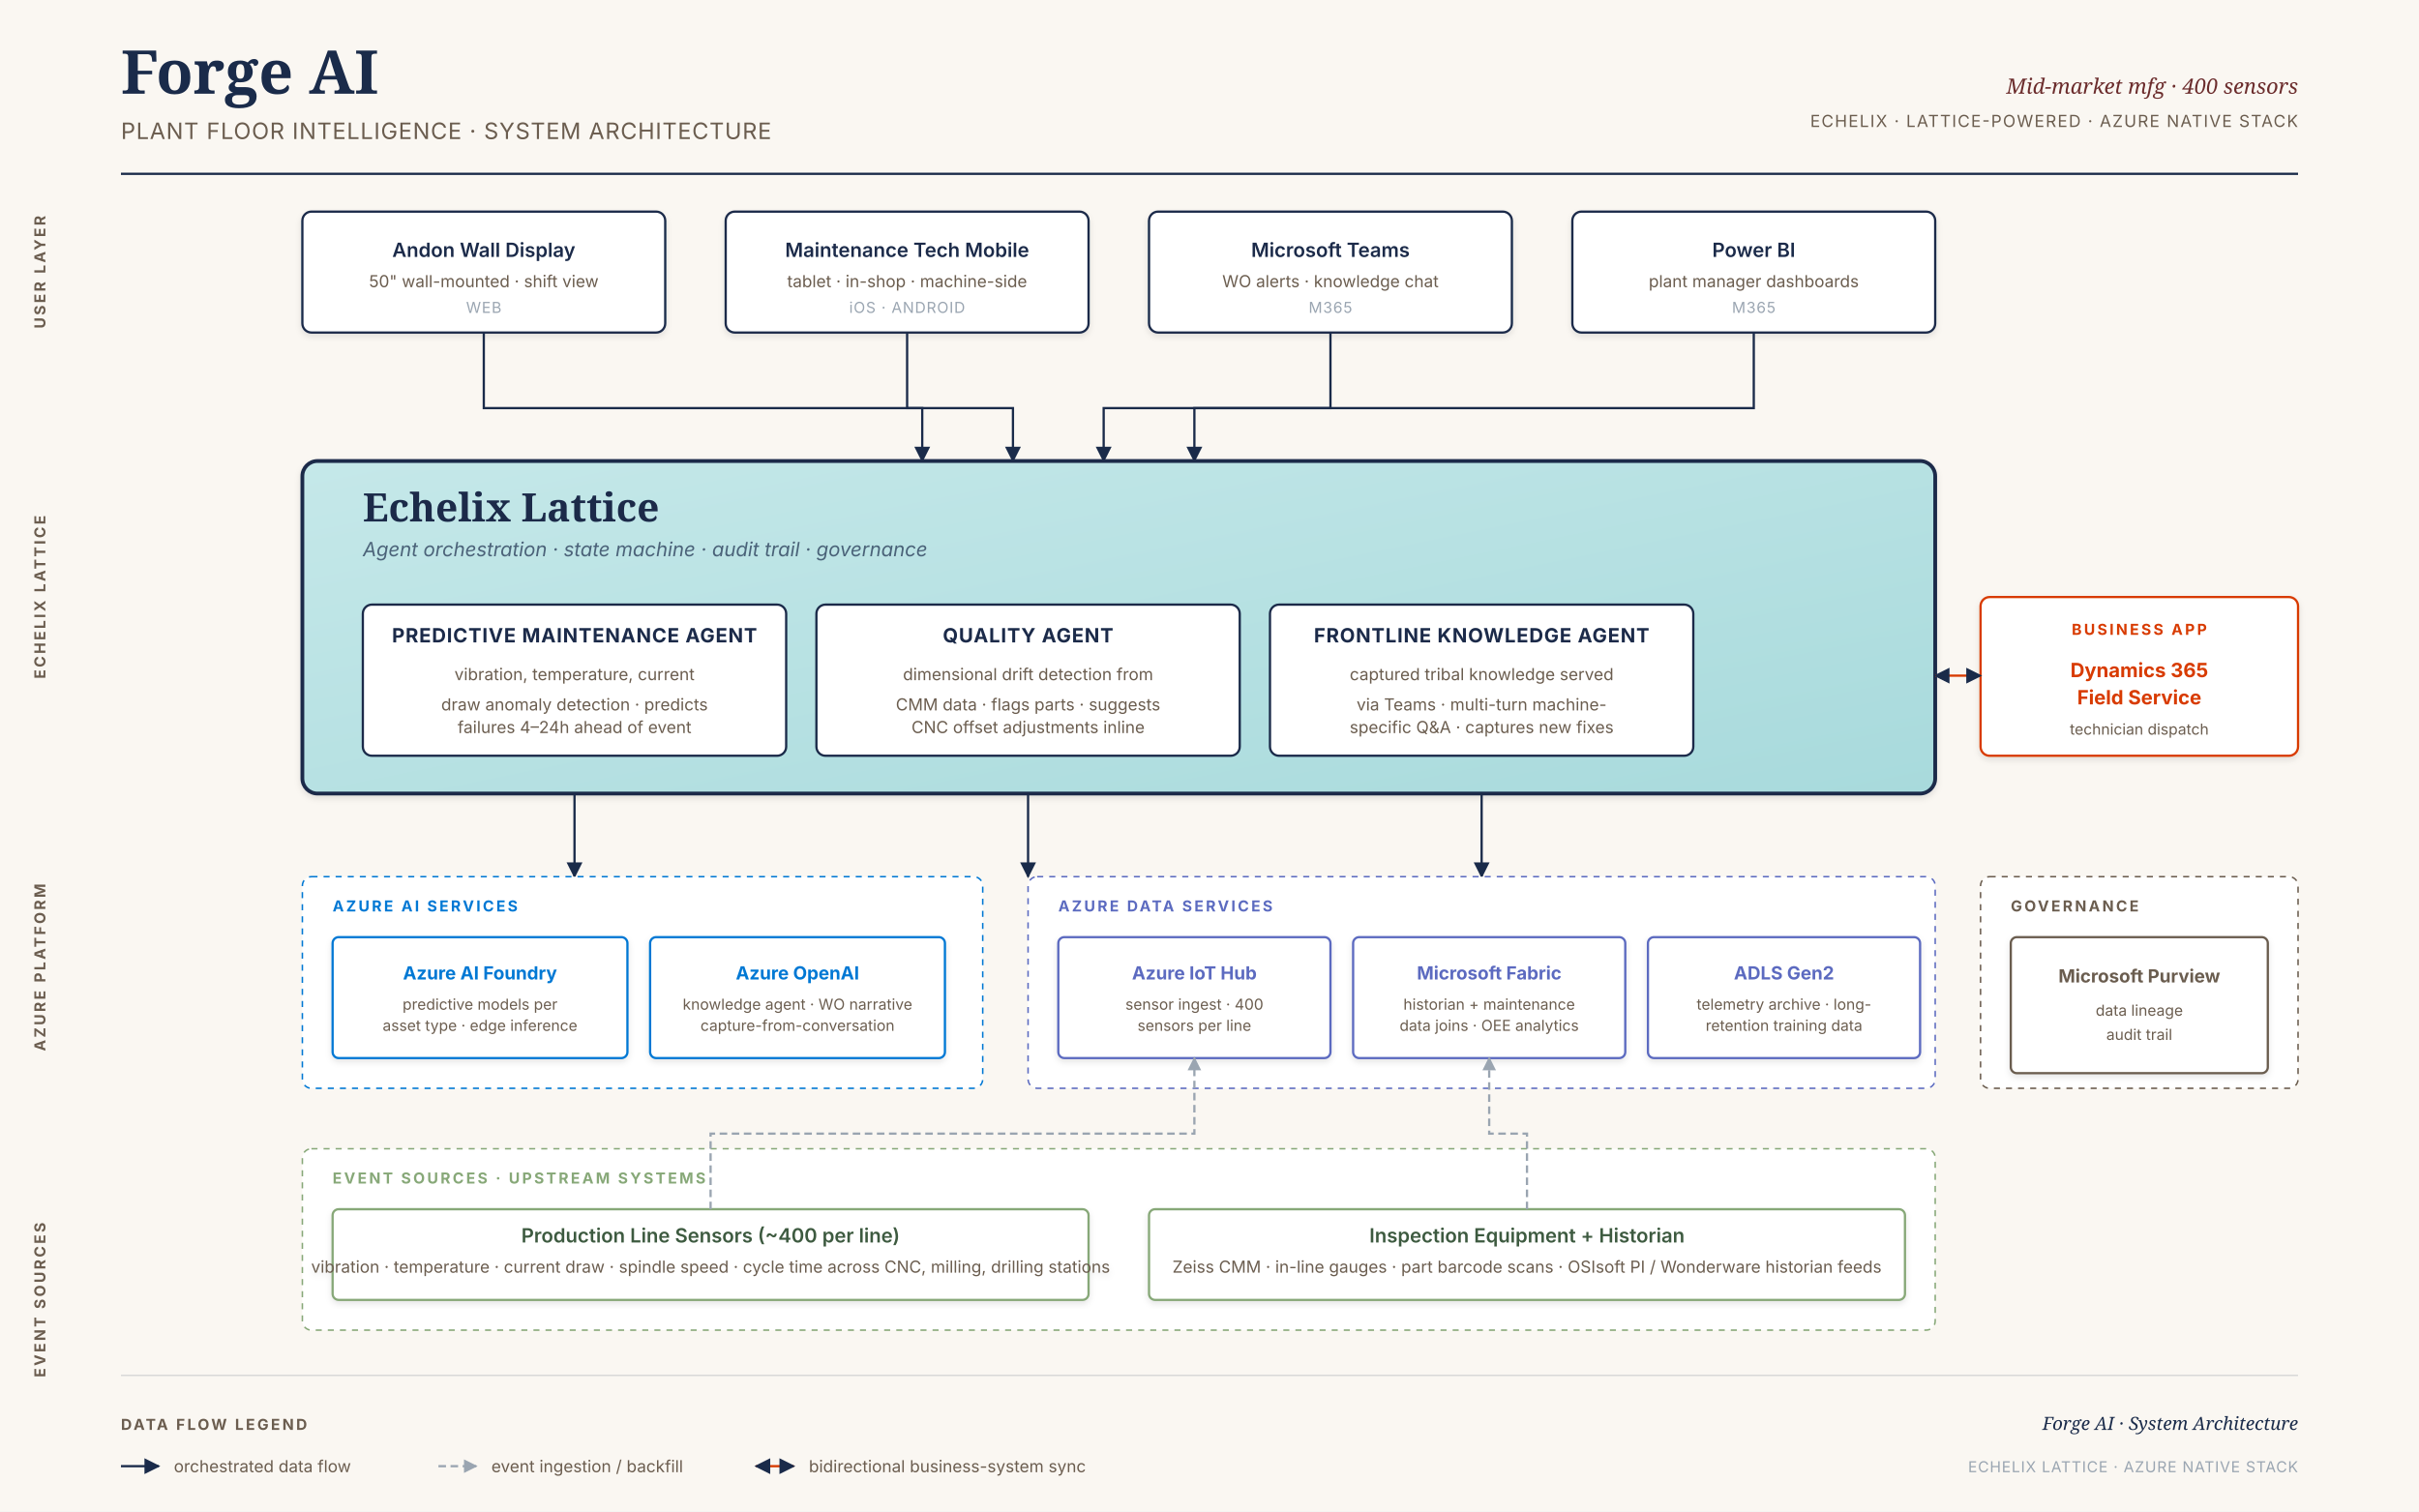
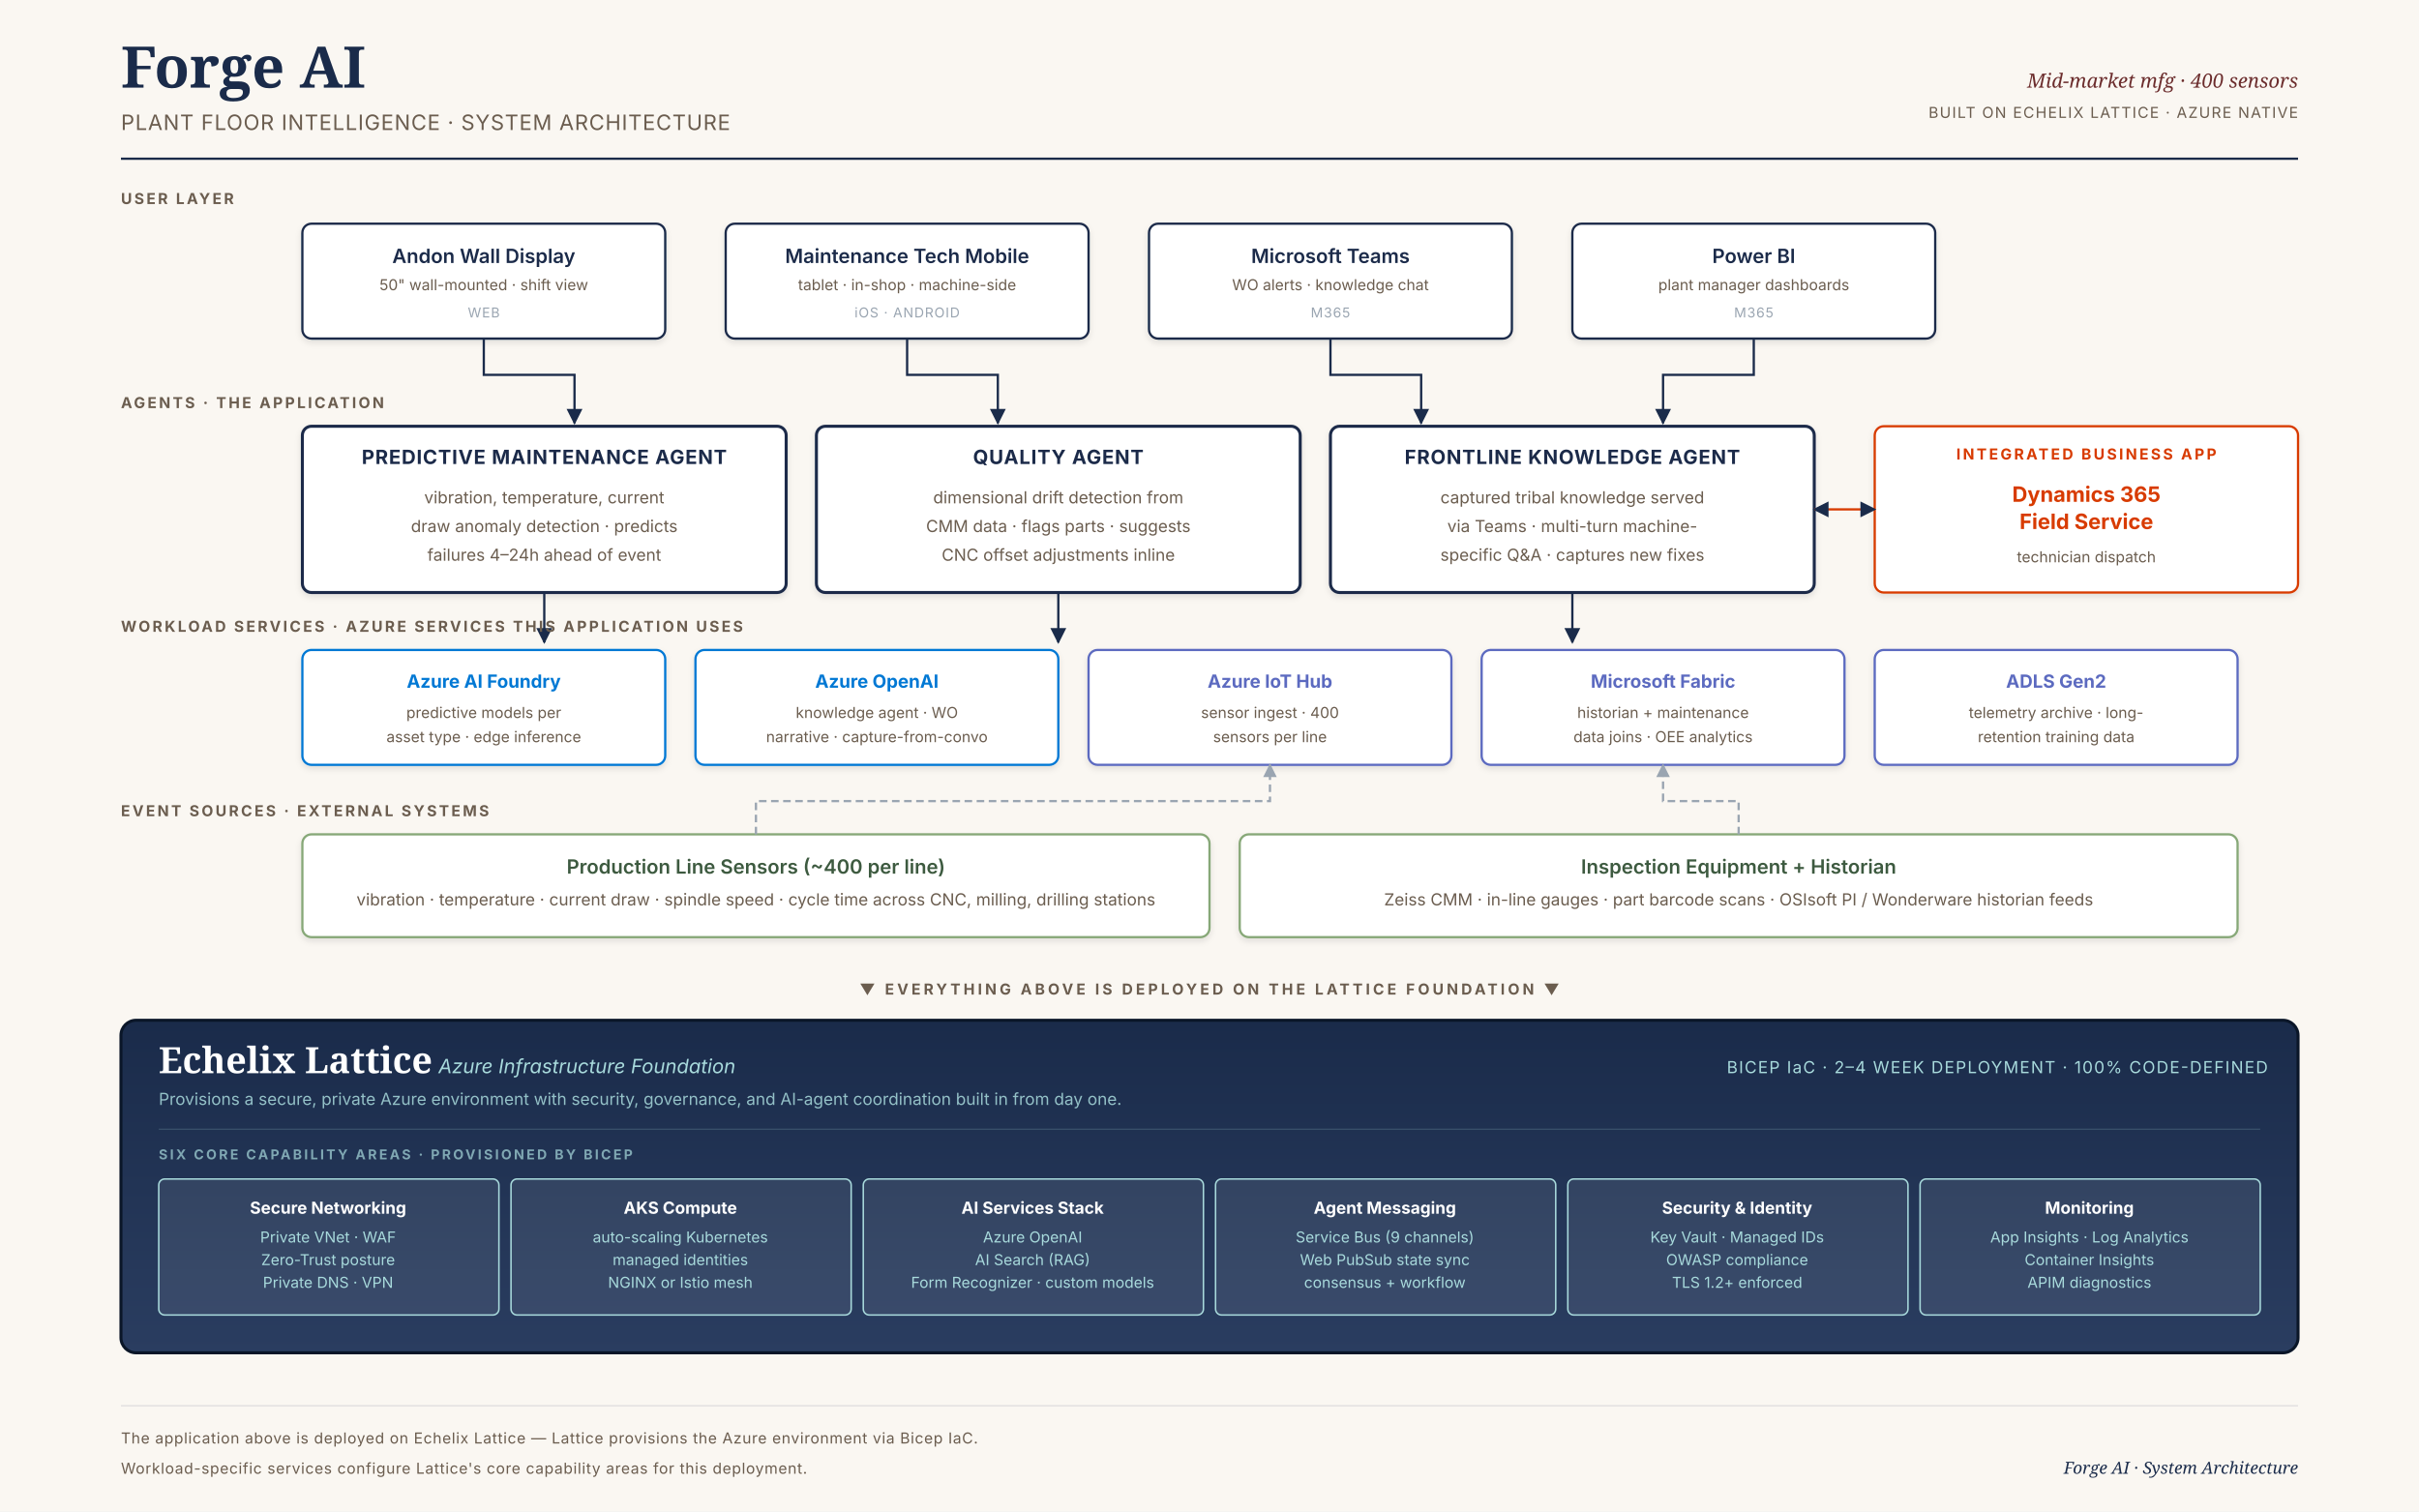
<svg xmlns="http://www.w3.org/2000/svg" viewBox="0 0 1600 1000" font-family="Inter, -apple-system, BlinkMacSystemFont, 'Helvetica Neue', Arial, sans-serif">
  <defs>
    <filter id="cardShadow" x="-5%" y="-5%" width="110%" height="115%">
      <feGaussianBlur in="SourceAlpha" stdDeviation="2" />
      <feOffset dx="0" dy="2" result="offset" />
      <feComponentTransfer>
        <feFuncA type="linear" slope="0.10" />
      </feComponentTransfer>
      <feMerge>
        <feMergeNode />
        <feMergeNode in="SourceGraphic" />
      </feMerge>
    </filter>
-     <linearGradient id="latticeFill" x1="0" y1="0" x2="1" y2="1">
-       <stop offset="0%" stop-color="#C5E8E9" />
-       <stop offset="100%" stop-color="#A8DADC" />
+     <linearGradient id="latticeFoundation" x1="0" y1="0" x2="0" y2="1">
+       <stop offset="0%" stop-color="#1A2B4A" />
+       <stop offset="100%" stop-color="#2A3D60" />
    </linearGradient>
    <marker id="arrow" viewBox="0 0 10 10" refX="9" refY="5" markerWidth="7" markerHeight="7" orient="auto-start-reverse">
      <path d="M 0 0 L 10 5 L 0 10 z" fill="#1A2B4A" />
    </marker>
    <marker id="arrowMuted" viewBox="0 0 10 10" refX="9" refY="5" markerWidth="6" markerHeight="6" orient="auto-start-reverse">
      <path d="M 0 0 L 10 5 L 0 10 z" fill="#9AA5B1" />
    </marker>
  </defs>
  <rect width="1600" height="1000" fill="#FAF7F2" />
-   <text x="80" y="62" font-family="Newsreader, 'Source Serif Pro', Georgia, serif" font-size="40" font-weight="600" fill="#1A2B4A">Forge AI</text>
-   <text x="80" y="92" font-size="15" fill="#6B5D4F" letter-spacing="0.5">PLANT FLOOR INTELLIGENCE  ·  SYSTEM ARCHITECTURE</text>
-   <line x1="80" y1="115" x2="1520" y2="115" stroke="#1A2B4A" stroke-width="1.5" />
-   <text x="1520" y="62" text-anchor="end" font-family="Newsreader, Georgia, serif" font-size="14" fill="#6B2C2C" font-style="italic">Mid-market mfg · 400 sensors</text>
-   <text x="1520" y="84" text-anchor="end" font-size="11" fill="#6B5D4F" letter-spacing="0.8">
-     ECHELIX  ·  LATTICE-POWERED  ·  AZURE NATIVE STACK
+   <text x="80" y="58" font-family="Newsreader, Georgia, serif" font-size="38" font-weight="600" fill="#1A2B4A">Forge AI</text>
+   <text x="80" y="86" font-size="14" fill="#6B5D4F" letter-spacing="0.5">PLANT FLOOR INTELLIGENCE  ·  SYSTEM ARCHITECTURE</text>
+   <line x1="80" y1="105" x2="1520" y2="105" stroke="#1A2B4A" stroke-width="1.5" />
+   <text x="1520" y="58" text-anchor="end" font-family="Newsreader, Georgia, serif" font-size="13" fill="#6B2C2C" font-style="italic">Mid-market mfg · 400 sensors</text>
+   <text x="1520" y="78" text-anchor="end" font-size="10" fill="#6B5D4F" letter-spacing="0.8">
+     BUILT ON ECHELIX LATTICE  ·  AZURE NATIVE
  </text>
-   <g font-size="10" font-weight="700" letter-spacing="1.5" fill="#6B5D4F">
-     <text x="30" y="180" transform="rotate(-90 30 180)" text-anchor="middle">USER LAYER</text>
-     <text x="30" y="395" transform="rotate(-90 30 395)" text-anchor="middle">ECHELIX LATTICE</text>
-     <text x="30" y="640" transform="rotate(-90 30 640)" text-anchor="middle">AZURE PLATFORM</text>
-     <text x="30" y="860" transform="rotate(-90 30 860)" text-anchor="middle">EVENT SOURCES</text>
+   <text x="80" y="135" font-size="10" font-weight="700" letter-spacing="1.5" fill="#6B5D4F">USER LAYER</text>
+   <g filter="url(#cardShadow)">
+     <rect x="200" y="148" width="240" height="76" rx="6" fill="#FFFFFF" stroke="#1A2B4A" stroke-width="1.5" />
+     <text x="320" y="174" text-anchor="middle" font-size="13" font-weight="600" fill="#1A2B4A">Andon Wall Display</text>
+     <text x="320" y="192" text-anchor="middle" font-size="10" fill="#6B5D4F">50" wall-mounted · shift view</text>
+     <text x="320" y="210" text-anchor="middle" font-size="9" fill="#9AA5B1" letter-spacing="0.5">WEB</text>
+     <rect x="480" y="148" width="240" height="76" rx="6" fill="#FFFFFF" stroke="#1A2B4A" stroke-width="1.5" />
+     <text x="600" y="174" text-anchor="middle" font-size="13" font-weight="600" fill="#1A2B4A">Maintenance Tech Mobile</text>
+     <text x="600" y="192" text-anchor="middle" font-size="10" fill="#6B5D4F">tablet · in-shop · machine-side</text>
+     <text x="600" y="210" text-anchor="middle" font-size="9" fill="#9AA5B1" letter-spacing="0.5">iOS · ANDROID</text>
+     <rect x="760" y="148" width="240" height="76" rx="6" fill="#FFFFFF" stroke="#1A2B4A" stroke-width="1.5" />
+     <text x="880" y="174" text-anchor="middle" font-size="13" font-weight="600" fill="#1A2B4A">Microsoft Teams</text>
+     <text x="880" y="192" text-anchor="middle" font-size="10" fill="#6B5D4F">WO alerts · knowledge chat</text>
+     <text x="880" y="210" text-anchor="middle" font-size="9" fill="#9AA5B1" letter-spacing="0.5">M365</text>
+     <rect x="1040" y="148" width="240" height="76" rx="6" fill="#FFFFFF" stroke="#1A2B4A" stroke-width="1.5" />
+     <text x="1160" y="174" text-anchor="middle" font-size="13" font-weight="600" fill="#1A2B4A">Power BI</text>
+     <text x="1160" y="192" text-anchor="middle" font-size="10" fill="#6B5D4F">plant manager dashboards</text>
+     <text x="1160" y="210" text-anchor="middle" font-size="9" fill="#9AA5B1" letter-spacing="0.5">M365</text>
+   </g>
+   <g stroke="#1A2B4A" stroke-width="1.5" fill="none" marker-end="url(#arrow)">
+     <path d="M 320 224 L 320 248 L 380 248 L 380 280" />
+     <path d="M 600 224 L 600 248 L 660 248 L 660 280" />
+     <path d="M 880 224 L 880 248 L 940 248 L 940 280" />
+     <path d="M 1160 224 L 1160 248 L 1100 248 L 1100 280" />
+   </g>
+   <text x="80" y="270" font-size="10" font-weight="700" letter-spacing="1.5" fill="#6B5D4F">AGENTS  ·  THE APPLICATION</text>
+   <g filter="url(#cardShadow)">
+     <rect x="200" y="282" width="320" height="110" rx="6" fill="#FFFFFF" stroke="#1A2B4A" stroke-width="2" />
+     <text x="360" y="307" text-anchor="middle" font-size="13" font-weight="700" fill="#1A2B4A" letter-spacing="0.5">PREDICTIVE MAINTENANCE AGENT</text>
+     <text x="360" y="333" text-anchor="middle" font-size="11" fill="#6B5D4F">vibration, temperature, current</text>
+     <text x="360" y="352" text-anchor="middle" font-size="11" fill="#6B5D4F">draw anomaly detection · predicts</text>
+     <text x="360" y="371" text-anchor="middle" font-size="11" fill="#6B5D4F">failures 4–24h ahead of event</text>
+     <rect x="540" y="282" width="320" height="110" rx="6" fill="#FFFFFF" stroke="#1A2B4A" stroke-width="2" />
+     <text x="700" y="307" text-anchor="middle" font-size="13" font-weight="700" fill="#1A2B4A" letter-spacing="0.5">QUALITY AGENT</text>
+     <text x="700" y="333" text-anchor="middle" font-size="11" fill="#6B5D4F">dimensional drift detection from</text>
+     <text x="700" y="352" text-anchor="middle" font-size="11" fill="#6B5D4F">CMM data · flags parts · suggests</text>
+     <text x="700" y="371" text-anchor="middle" font-size="11" fill="#6B5D4F">CNC offset adjustments inline</text>
+     <rect x="880" y="282" width="320" height="110" rx="6" fill="#FFFFFF" stroke="#1A2B4A" stroke-width="2" />
+     <text x="1040" y="307" text-anchor="middle" font-size="13" font-weight="700" fill="#1A2B4A" letter-spacing="0.5">FRONTLINE KNOWLEDGE AGENT</text>
+     <text x="1040" y="333" text-anchor="middle" font-size="11" fill="#6B5D4F">captured tribal knowledge served</text>
+     <text x="1040" y="352" text-anchor="middle" font-size="11" fill="#6B5D4F">via Teams · multi-turn machine-</text>
+     <text x="1040" y="371" text-anchor="middle" font-size="11" fill="#6B5D4F">specific Q&amp;A · captures new fixes</text>
  </g>
  <g filter="url(#cardShadow)">
-     <rect x="200" y="140" width="240" height="80" rx="6" fill="#FFFFFF" stroke="#1A2B4A" stroke-width="1.5" />
-     <text x="320" y="170" text-anchor="middle" font-size="13" font-weight="600" fill="#1A2B4A">Andon Wall Display</text>
-     <text x="320" y="190" text-anchor="middle" font-size="11" fill="#6B5D4F">50" wall-mounted · shift view</text>
-     <text x="320" y="207" text-anchor="middle" font-size="10" fill="#9AA5B1" letter-spacing="0.5">WEB</text>
-     <rect x="480" y="140" width="240" height="80" rx="6" fill="#FFFFFF" stroke="#1A2B4A" stroke-width="1.5" />
-     <text x="600" y="170" text-anchor="middle" font-size="13" font-weight="600" fill="#1A2B4A">Maintenance Tech Mobile</text>
-     <text x="600" y="190" text-anchor="middle" font-size="11" fill="#6B5D4F">tablet · in-shop · machine-side</text>
-     <text x="600" y="207" text-anchor="middle" font-size="10" fill="#9AA5B1" letter-spacing="0.5">iOS · ANDROID</text>
-     <rect x="760" y="140" width="240" height="80" rx="6" fill="#FFFFFF" stroke="#1A2B4A" stroke-width="1.5" />
-     <text x="880" y="170" text-anchor="middle" font-size="13" font-weight="600" fill="#1A2B4A">Microsoft Teams</text>
-     <text x="880" y="190" text-anchor="middle" font-size="11" fill="#6B5D4F">WO alerts · knowledge chat</text>
-     <text x="880" y="207" text-anchor="middle" font-size="10" fill="#9AA5B1" letter-spacing="0.5">M365</text>
-     <rect x="1040" y="140" width="240" height="80" rx="6" fill="#FFFFFF" stroke="#1A2B4A" stroke-width="1.5" />
-     <text x="1160" y="170" text-anchor="middle" font-size="13" font-weight="600" fill="#1A2B4A">Power BI</text>
-     <text x="1160" y="190" text-anchor="middle" font-size="11" fill="#6B5D4F">plant manager dashboards</text>
-     <text x="1160" y="207" text-anchor="middle" font-size="10" fill="#9AA5B1" letter-spacing="0.5">M365</text>
+     <rect x="1240" y="282" width="280" height="110" rx="6" fill="#FFFFFF" stroke="#D83B01" stroke-width="1.5" />
+     <text x="1380" y="304" text-anchor="middle" font-size="10" font-weight="700" letter-spacing="1.5" fill="#D83B01">INTEGRATED BUSINESS APP</text>
+     <text x="1380" y="332" text-anchor="middle" font-size="14" font-weight="700" fill="#D83B01">Dynamics 365</text>
+     <text x="1380" y="350" text-anchor="middle" font-size="14" font-weight="700" fill="#D83B01">Field Service</text>
+     <text x="1380" y="372" text-anchor="middle" font-size="10" fill="#6B5D4F">technician dispatch</text>
+   </g>
+   <g stroke="#D83B01" stroke-width="1.5" fill="none" marker-end="url(#arrow)" marker-start="url(#arrow)">
+     <path d="M 1200 337 L 1240 337" />
  </g>
  <g stroke="#1A2B4A" stroke-width="1.5" fill="none" marker-end="url(#arrow)">
-     <path d="M 320 220 L 320 270 L 610 270 L 610 305" />
-     <path d="M 600 220 L 600 270 L 670 270 L 670 305" />
-     <path d="M 880 220 L 880 270 L 730 270 L 730 305" />
-     <path d="M 1160 220 L 1160 270 L 790 270 L 790 305" />
+     <path d="M 360 392 L 360 425" />
+     <path d="M 700 392 L 700 425" />
+     <path d="M 1040 392 L 1040 425" />
  </g>
+   <text x="80" y="418" font-size="10" font-weight="700" letter-spacing="1.5" fill="#6B5D4F">WORKLOAD SERVICES  ·  AZURE SERVICES THIS APPLICATION USES</text>
  <g filter="url(#cardShadow)">
-     <rect x="200" y="305" width="1080" height="220" rx="10" fill="url(#latticeFill)" stroke="#1A2B4A" stroke-width="2.5" />
-     <text x="240" y="345" font-family="Newsreader, Georgia, serif" font-size="26" font-weight="600" fill="#1A2B4A">Echelix Lattice</text>
-     <text x="240" y="368" font-size="13" fill="#1A2B4A" font-style="italic" opacity="0.7">
-       Agent orchestration · state machine · audit trail · governance
-     </text>
-     <rect x="240" y="400" width="280" height="100" rx="6" fill="#FFFFFF" stroke="#1A2B4A" stroke-width="1.5" />
-     <text x="380" y="425" text-anchor="middle" font-size="13" font-weight="700" fill="#1A2B4A" letter-spacing="0.5">PREDICTIVE MAINTENANCE AGENT</text>
-     <text x="380" y="450" text-anchor="middle" font-size="11" fill="#6B5D4F">vibration, temperature, current</text>
-     <text x="380" y="470" text-anchor="middle" font-size="11" fill="#6B5D4F">draw anomaly detection · predicts</text>
-     <text x="380" y="485" text-anchor="middle" font-size="11" fill="#6B5D4F">failures 4–24h ahead of event</text>
-     <rect x="540" y="400" width="280" height="100" rx="6" fill="#FFFFFF" stroke="#1A2B4A" stroke-width="1.5" />
-     <text x="680" y="425" text-anchor="middle" font-size="13" font-weight="700" fill="#1A2B4A" letter-spacing="0.5">QUALITY AGENT</text>
-     <text x="680" y="450" text-anchor="middle" font-size="11" fill="#6B5D4F">dimensional drift detection from</text>
-     <text x="680" y="470" text-anchor="middle" font-size="11" fill="#6B5D4F">CMM data · flags parts · suggests</text>
-     <text x="680" y="485" text-anchor="middle" font-size="11" fill="#6B5D4F">CNC offset adjustments inline</text>
-     <rect x="840" y="400" width="280" height="100" rx="6" fill="#FFFFFF" stroke="#1A2B4A" stroke-width="1.5" />
-     <text x="980" y="425" text-anchor="middle" font-size="13" font-weight="700" fill="#1A2B4A" letter-spacing="0.5">FRONTLINE KNOWLEDGE AGENT</text>
-     <text x="980" y="450" text-anchor="middle" font-size="11" fill="#6B5D4F">captured tribal knowledge served</text>
-     <text x="980" y="470" text-anchor="middle" font-size="11" fill="#6B5D4F">via Teams · multi-turn machine-</text>
-     <text x="980" y="485" text-anchor="middle" font-size="11" fill="#6B5D4F">specific Q&amp;A · captures new fixes</text>
+     <rect x="200" y="430" width="240" height="76" rx="6" fill="#FFFFFF" stroke="#0078D4" stroke-width="1.5" />
+     <text x="320" y="455" text-anchor="middle" font-size="12" font-weight="700" fill="#0078D4">Azure AI Foundry</text>
+     <text x="320" y="475" text-anchor="middle" font-size="10" fill="#6B5D4F">predictive models per</text>
+     <text x="320" y="491" text-anchor="middle" font-size="10" fill="#6B5D4F">asset type · edge inference</text>
+     <rect x="460" y="430" width="240" height="76" rx="6" fill="#FFFFFF" stroke="#0078D4" stroke-width="1.5" />
+     <text x="580" y="455" text-anchor="middle" font-size="12" font-weight="700" fill="#0078D4">Azure OpenAI</text>
+     <text x="580" y="475" text-anchor="middle" font-size="10" fill="#6B5D4F">knowledge agent · WO</text>
+     <text x="580" y="491" text-anchor="middle" font-size="10" fill="#6B5D4F">narrative · capture-from-convo</text>
+     <rect x="720" y="430" width="240" height="76" rx="6" fill="#FFFFFF" stroke="#5C6BC0" stroke-width="1.5" />
+     <text x="840" y="455" text-anchor="middle" font-size="12" font-weight="700" fill="#5C6BC0">Azure IoT Hub</text>
+     <text x="840" y="475" text-anchor="middle" font-size="10" fill="#6B5D4F">sensor ingest · 400</text>
+     <text x="840" y="491" text-anchor="middle" font-size="10" fill="#6B5D4F">sensors per line</text>
+     <rect x="980" y="430" width="240" height="76" rx="6" fill="#FFFFFF" stroke="#5C6BC0" stroke-width="1.5" />
+     <text x="1100" y="455" text-anchor="middle" font-size="12" font-weight="700" fill="#5C6BC0">Microsoft Fabric</text>
+     <text x="1100" y="475" text-anchor="middle" font-size="10" fill="#6B5D4F">historian + maintenance</text>
+     <text x="1100" y="491" text-anchor="middle" font-size="10" fill="#6B5D4F">data joins · OEE analytics</text>
+     <rect x="1240" y="430" width="240" height="76" rx="6" fill="#FFFFFF" stroke="#5C6BC0" stroke-width="1.5" />
+     <text x="1360" y="455" text-anchor="middle" font-size="12" font-weight="700" fill="#5C6BC0">ADLS Gen2</text>
+     <text x="1360" y="475" text-anchor="middle" font-size="10" fill="#6B5D4F">telemetry archive · long-</text>
+     <text x="1360" y="491" text-anchor="middle" font-size="10" fill="#6B5D4F">retention training data</text>
  </g>
-   <g stroke="#1A2B4A" stroke-width="1.5" fill="none" marker-end="url(#arrow)">
-     <path d="M 380 525 L 380 580" />
-     <path d="M 680 525 L 680 580" />
-     <path d="M 980 525 L 980 580" />
-   </g>
-   <g>
-     <rect x="200" y="580" width="450" height="140" rx="6" fill="#FFFFFF" stroke="#0078D4" stroke-width="1" stroke-dasharray="4,4" />
-     <text x="220" y="603" font-size="10" font-weight="700" letter-spacing="1.5" fill="#0078D4">AZURE AI SERVICES</text>
-     <g filter="url(#cardShadow)">
-       <rect x="220" y="620" width="195" height="80" rx="4" fill="#FFFFFF" stroke="#0078D4" stroke-width="1.5" />
-       <text x="317.5" y="648" text-anchor="middle" font-size="12" font-weight="700" fill="#0078D4">Azure AI Foundry</text>
-       <text x="317.5" y="668" text-anchor="middle" font-size="10" fill="#6B5D4F">predictive models per</text>
-       <text x="317.5" y="682" text-anchor="middle" font-size="10" fill="#6B5D4F">asset type · edge inference</text>
-       <rect x="430" y="620" width="195" height="80" rx="4" fill="#FFFFFF" stroke="#0078D4" stroke-width="1.5" />
-       <text x="527.5" y="648" text-anchor="middle" font-size="12" font-weight="700" fill="#0078D4">Azure OpenAI</text>
-       <text x="527.5" y="668" text-anchor="middle" font-size="10" fill="#6B5D4F">knowledge agent · WO narrative</text>
-       <text x="527.5" y="682" text-anchor="middle" font-size="10" fill="#6B5D4F">capture-from-conversation</text>
-     </g>
-   </g>
-   <g>
-     <rect x="680" y="580" width="600" height="140" rx="6" fill="#FFFFFF" stroke="#5C6BC0" stroke-width="1" stroke-dasharray="4,4" />
-     <text x="700" y="603" font-size="10" font-weight="700" letter-spacing="1.5" fill="#5C6BC0">AZURE DATA SERVICES</text>
-     <g filter="url(#cardShadow)">
-       <rect x="700" y="620" width="180" height="80" rx="4" fill="#FFFFFF" stroke="#5C6BC0" stroke-width="1.5" />
-       <text x="790" y="648" text-anchor="middle" font-size="12" font-weight="700" fill="#5C6BC0">Azure IoT Hub</text>
-       <text x="790" y="668" text-anchor="middle" font-size="10" fill="#6B5D4F">sensor ingest · 400</text>
-       <text x="790" y="682" text-anchor="middle" font-size="10" fill="#6B5D4F">sensors per line</text>
-       <rect x="895" y="620" width="180" height="80" rx="4" fill="#FFFFFF" stroke="#5C6BC0" stroke-width="1.5" />
-       <text x="985" y="648" text-anchor="middle" font-size="12" font-weight="700" fill="#5C6BC0">Microsoft Fabric</text>
-       <text x="985" y="668" text-anchor="middle" font-size="10" fill="#6B5D4F">historian + maintenance</text>
-       <text x="985" y="682" text-anchor="middle" font-size="10" fill="#6B5D4F">data joins · OEE analytics</text>
-       <rect x="1090" y="620" width="180" height="80" rx="4" fill="#FFFFFF" stroke="#5C6BC0" stroke-width="1.5" />
-       <text x="1180" y="648" text-anchor="middle" font-size="12" font-weight="700" fill="#5C6BC0">ADLS Gen2</text>
-       <text x="1180" y="668" text-anchor="middle" font-size="10" fill="#6B5D4F">telemetry archive · long-</text>
-       <text x="1180" y="682" text-anchor="middle" font-size="10" fill="#6B5D4F">retention training data</text>
-     </g>
-   </g>
+   <text x="80" y="540" font-size="10" font-weight="700" letter-spacing="1.5" fill="#6B5D4F">EVENT SOURCES  ·  EXTERNAL SYSTEMS</text>
  <g filter="url(#cardShadow)">
-     <rect x="1310" y="395" width="210" height="105" rx="6" fill="#FFFFFF" stroke="#D83B01" stroke-width="1.5" />
-     <text x="1415" y="420" text-anchor="middle" font-size="10" font-weight="700" letter-spacing="1.5" fill="#D83B01">BUSINESS APP</text>
-     <text x="1415" y="448" text-anchor="middle" font-size="13" font-weight="700" fill="#D83B01">Dynamics 365</text>
-     <text x="1415" y="466" text-anchor="middle" font-size="13" font-weight="700" fill="#D83B01">Field Service</text>
-     <text x="1415" y="486" text-anchor="middle" font-size="10" fill="#6B5D4F">technician dispatch</text>
-   </g>
-   <g stroke="#D83B01" stroke-width="1.5" fill="none" marker-end="url(#arrow)" marker-start="url(#arrow)">
-     <path d="M 1280 447 L 1310 447" />
-   </g>
-   <g>
-     <rect x="200" y="760" width="1080" height="120" rx="6" fill="#FFFFFF" stroke="#87A878" stroke-width="1" stroke-dasharray="4,4" />
-     <text x="220" y="783" font-size="10" font-weight="700" letter-spacing="1.5" fill="#87A878">EVENT SOURCES · UPSTREAM SYSTEMS</text>
-     <g filter="url(#cardShadow)">
-       <rect x="220" y="800" width="500" height="60" rx="4" fill="#FFFFFF" stroke="#87A878" stroke-width="1.5" />
-       <text x="470" y="822" text-anchor="middle" font-size="13" font-weight="600" fill="#3D5A3F">Production Line Sensors (~400 per line)</text>
-       <text x="470" y="842" text-anchor="middle" font-size="11" fill="#6B5D4F">vibration · temperature · current draw · spindle speed · cycle time across CNC, milling, drilling stations</text>
-       <rect x="760" y="800" width="500" height="60" rx="4" fill="#FFFFFF" stroke="#87A878" stroke-width="1.5" />
-       <text x="1010" y="822" text-anchor="middle" font-size="13" font-weight="600" fill="#3D5A3F">Inspection Equipment + Historian</text>
-       <text x="1010" y="842" text-anchor="middle" font-size="11" fill="#6B5D4F">Zeiss CMM · in-line gauges · part barcode scans · OSIsoft PI / Wonderware historian feeds</text>
-     </g>
+     <rect x="200" y="552" width="600" height="68" rx="6" fill="#FFFFFF" stroke="#87A878" stroke-width="1.5" />
+     <text x="500" y="578" text-anchor="middle" font-size="13" font-weight="600" fill="#3D5A3F">Production Line Sensors (~400 per line)</text>
+     <text x="500" y="599" text-anchor="middle" font-size="11" fill="#6B5D4F">vibration · temperature · current draw · spindle speed · cycle time across CNC, milling, drilling stations</text>
+     <rect x="820" y="552" width="660" height="68" rx="6" fill="#FFFFFF" stroke="#87A878" stroke-width="1.5" />
+     <text x="1150" y="578" text-anchor="middle" font-size="13" font-weight="600" fill="#3D5A3F">Inspection Equipment + Historian</text>
+     <text x="1150" y="599" text-anchor="middle" font-size="11" fill="#6B5D4F">Zeiss CMM · in-line gauges · part barcode scans · OSIsoft PI / Wonderware historian feeds</text>
  </g>
  <g stroke="#9AA5B1" stroke-width="1.5" fill="none" marker-end="url(#arrowMuted)" stroke-dasharray="5,3">
-     <path d="M 470 800 L 470 750 L 790 750 L 790 700" />
-     <path d="M 1010 800 L 1010 750 L 985 750 L 985 700" />
+     <path d="M 500 552 L 500 530 L 840 530 L 840 506" />
+     <path d="M 1150 552 L 1150 530 L 1100 530 L 1100 506" />
  </g>
-   <g>
-     <rect x="1310" y="580" width="210" height="140" rx="6" fill="#FFFFFF" stroke="#6B5D4F" stroke-width="1" stroke-dasharray="4,4" />
-     <text x="1330" y="603" font-size="10" font-weight="700" letter-spacing="1.5" fill="#6B5D4F">GOVERNANCE</text>
-     <g filter="url(#cardShadow)">
-       <rect x="1330" y="620" width="170" height="90" rx="4" fill="#FFFFFF" stroke="#6B5D4F" stroke-width="1.5" />
-       <text x="1415" y="650" text-anchor="middle" font-size="12" font-weight="700" fill="#6B5D4F">Microsoft Purview</text>
-       <text x="1415" y="672" text-anchor="middle" font-size="10" fill="#6B5D4F">data lineage</text>
-       <text x="1415" y="688" text-anchor="middle" font-size="10" fill="#6B5D4F">audit trail</text>
-     </g>
-   </g>
-   <line x1="80" y1="910" x2="1520" y2="910" stroke="#1A2B4A" stroke-width="0.5" opacity="0.3" />
-   <g font-size="11">
-     <text x="80" y="946" font-size="10" font-weight="700" letter-spacing="1.5" fill="#6B5D4F">DATA FLOW LEGEND</text>
-     <line x1="80" y1="970" x2="105" y2="970" stroke="#1A2B4A" stroke-width="1.5" marker-end="url(#arrow)" />
-     <text x="115" y="974" fill="#6B5D4F">orchestrated data flow</text>
-     <line x1="290" y1="970" x2="315" y2="970" stroke="#9AA5B1" stroke-width="1.5" stroke-dasharray="5,3" marker-end="url(#arrowMuted)" />
-     <text x="325" y="974" fill="#6B5D4F">event ingestion / backfill</text>
-     <line x1="500" y1="970" x2="525" y2="970" stroke="#D83B01" stroke-width="1.5" marker-end="url(#arrow)" marker-start="url(#arrow)" />
-     <text x="535" y="974" fill="#6B5D4F">bidirectional business-system sync</text>
-   </g>
-   <text x="1520" y="946" text-anchor="end" font-family="Newsreader, Georgia, serif" font-size="12" fill="#1A2B4A" font-style="italic">Forge AI · System Architecture</text>
-   <text x="1520" y="974" text-anchor="end" font-size="10" fill="#9AA5B1" letter-spacing="0.5">
-     ECHELIX LATTICE  ·  AZURE NATIVE STACK
+   <text x="800" y="658" text-anchor="middle" font-size="10" font-weight="700" letter-spacing="2" fill="#6B5D4F">
+     ▼  EVERYTHING ABOVE IS DEPLOYED ON THE LATTICE FOUNDATION  ▼
  </text>
+   <rect x="80" y="675" width="1440" height="220" rx="10" fill="url(#latticeFoundation)" stroke="#0A1628" stroke-width="2" />
+   <text x="105" y="710" font-family="Newsreader, Georgia, serif" font-size="24" font-weight="600" fill="#FFFFFF">Echelix Lattice</text>
+   <text x="290" y="710" font-size="13" fill="#A8DADC" font-style="italic">
+     Azure Infrastructure Foundation
+   </text>
+   <text x="1500" y="710" text-anchor="end" font-size="11" fill="#A8DADC" letter-spacing="0.8">
+     BICEP IaC  ·  2–4 WEEK DEPLOYMENT  ·  100% CODE-DEFINED
+   </text>
+   <text x="105" y="731" font-size="11" fill="#A8DADC" opacity="0.85">
+     Provisions a secure, private Azure environment with security, governance, and AI-agent coordination built in from day one.
+   </text>
+   <line x1="105" y1="747" x2="1495" y2="747" stroke="#A8DADC" stroke-width="0.5" opacity="0.3" />
+   <text x="105" y="767" font-size="9" font-weight="700" letter-spacing="1.5" fill="#A8DADC" opacity="0.7">SIX CORE CAPABILITY AREAS  ·  PROVISIONED BY BICEP</text>
+   <rect x="105" y="780" width="225" height="90" rx="4" fill="#FFFFFF" fill-opacity="0.08" stroke="#A8DADC" stroke-width="1" />
+   <text x="217" y="803" text-anchor="middle" font-size="11" font-weight="700" fill="#FFFFFF">Secure Networking</text>
+   <text x="217" y="822" text-anchor="middle" font-size="10" fill="#A8DADC">Private VNet · WAF</text>
+   <text x="217" y="837" text-anchor="middle" font-size="10" fill="#A8DADC">Zero-Trust posture</text>
+   <text x="217" y="852" text-anchor="middle" font-size="10" fill="#A8DADC">Private DNS · VPN</text>
+   <rect x="338" y="780" width="225" height="90" rx="4" fill="#FFFFFF" fill-opacity="0.08" stroke="#A8DADC" stroke-width="1" />
+   <text x="450" y="803" text-anchor="middle" font-size="11" font-weight="700" fill="#FFFFFF">AKS Compute</text>
+   <text x="450" y="822" text-anchor="middle" font-size="10" fill="#A8DADC">auto-scaling Kubernetes</text>
+   <text x="450" y="837" text-anchor="middle" font-size="10" fill="#A8DADC">managed identities</text>
+   <text x="450" y="852" text-anchor="middle" font-size="10" fill="#A8DADC">NGINX or Istio mesh</text>
+   <rect x="571" y="780" width="225" height="90" rx="4" fill="#FFFFFF" fill-opacity="0.08" stroke="#A8DADC" stroke-width="1" />
+   <text x="683" y="803" text-anchor="middle" font-size="11" font-weight="700" fill="#FFFFFF">AI Services Stack</text>
+   <text x="683" y="822" text-anchor="middle" font-size="10" fill="#A8DADC">Azure OpenAI</text>
+   <text x="683" y="837" text-anchor="middle" font-size="10" fill="#A8DADC">AI Search (RAG)</text>
+   <text x="683" y="852" text-anchor="middle" font-size="10" fill="#A8DADC">Form Recognizer · custom models</text>
+   <rect x="804" y="780" width="225" height="90" rx="4" fill="#FFFFFF" fill-opacity="0.08" stroke="#A8DADC" stroke-width="1" />
+   <text x="916" y="803" text-anchor="middle" font-size="11" font-weight="700" fill="#FFFFFF">Agent Messaging</text>
+   <text x="916" y="822" text-anchor="middle" font-size="10" fill="#A8DADC">Service Bus (9 channels)</text>
+   <text x="916" y="837" text-anchor="middle" font-size="10" fill="#A8DADC">Web PubSub state sync</text>
+   <text x="916" y="852" text-anchor="middle" font-size="10" fill="#A8DADC">consensus + workflow</text>
+   <rect x="1037" y="780" width="225" height="90" rx="4" fill="#FFFFFF" fill-opacity="0.08" stroke="#A8DADC" stroke-width="1" />
+   <text x="1149" y="803" text-anchor="middle" font-size="11" font-weight="700" fill="#FFFFFF">Security &amp; Identity</text>
+   <text x="1149" y="822" text-anchor="middle" font-size="10" fill="#A8DADC">Key Vault · Managed IDs</text>
+   <text x="1149" y="837" text-anchor="middle" font-size="10" fill="#A8DADC">OWASP compliance</text>
+   <text x="1149" y="852" text-anchor="middle" font-size="10" fill="#A8DADC">TLS 1.2+ enforced</text>
+   <rect x="1270" y="780" width="225" height="90" rx="4" fill="#FFFFFF" fill-opacity="0.08" stroke="#A8DADC" stroke-width="1" />
+   <text x="1382" y="803" text-anchor="middle" font-size="11" font-weight="700" fill="#FFFFFF">Monitoring</text>
+   <text x="1382" y="822" text-anchor="middle" font-size="10" fill="#A8DADC">App Insights · Log Analytics</text>
+   <text x="1382" y="837" text-anchor="middle" font-size="10" fill="#A8DADC">Container Insights</text>
+   <text x="1382" y="852" text-anchor="middle" font-size="10" fill="#A8DADC">APIM diagnostics</text>
+   <line x1="80" y1="930" x2="1520" y2="930" stroke="#1A2B4A" stroke-width="0.5" opacity="0.2" />
+   <text x="80" y="955" font-size="10" fill="#6B5D4F" letter-spacing="0.4">
+     The application above is deployed on Echelix Lattice — Lattice provisions the Azure environment via Bicep IaC.
+   </text>
+   <text x="80" y="975" font-size="10" fill="#6B5D4F" letter-spacing="0.4">
+     Workload-specific services configure Lattice's core capability areas for this deployment.
+   </text>
+   <text x="1520" y="975" text-anchor="end" font-family="Newsreader, Georgia, serif" font-size="11" fill="#1A2B4A" font-style="italic">Forge AI · System Architecture</text>
</svg>
